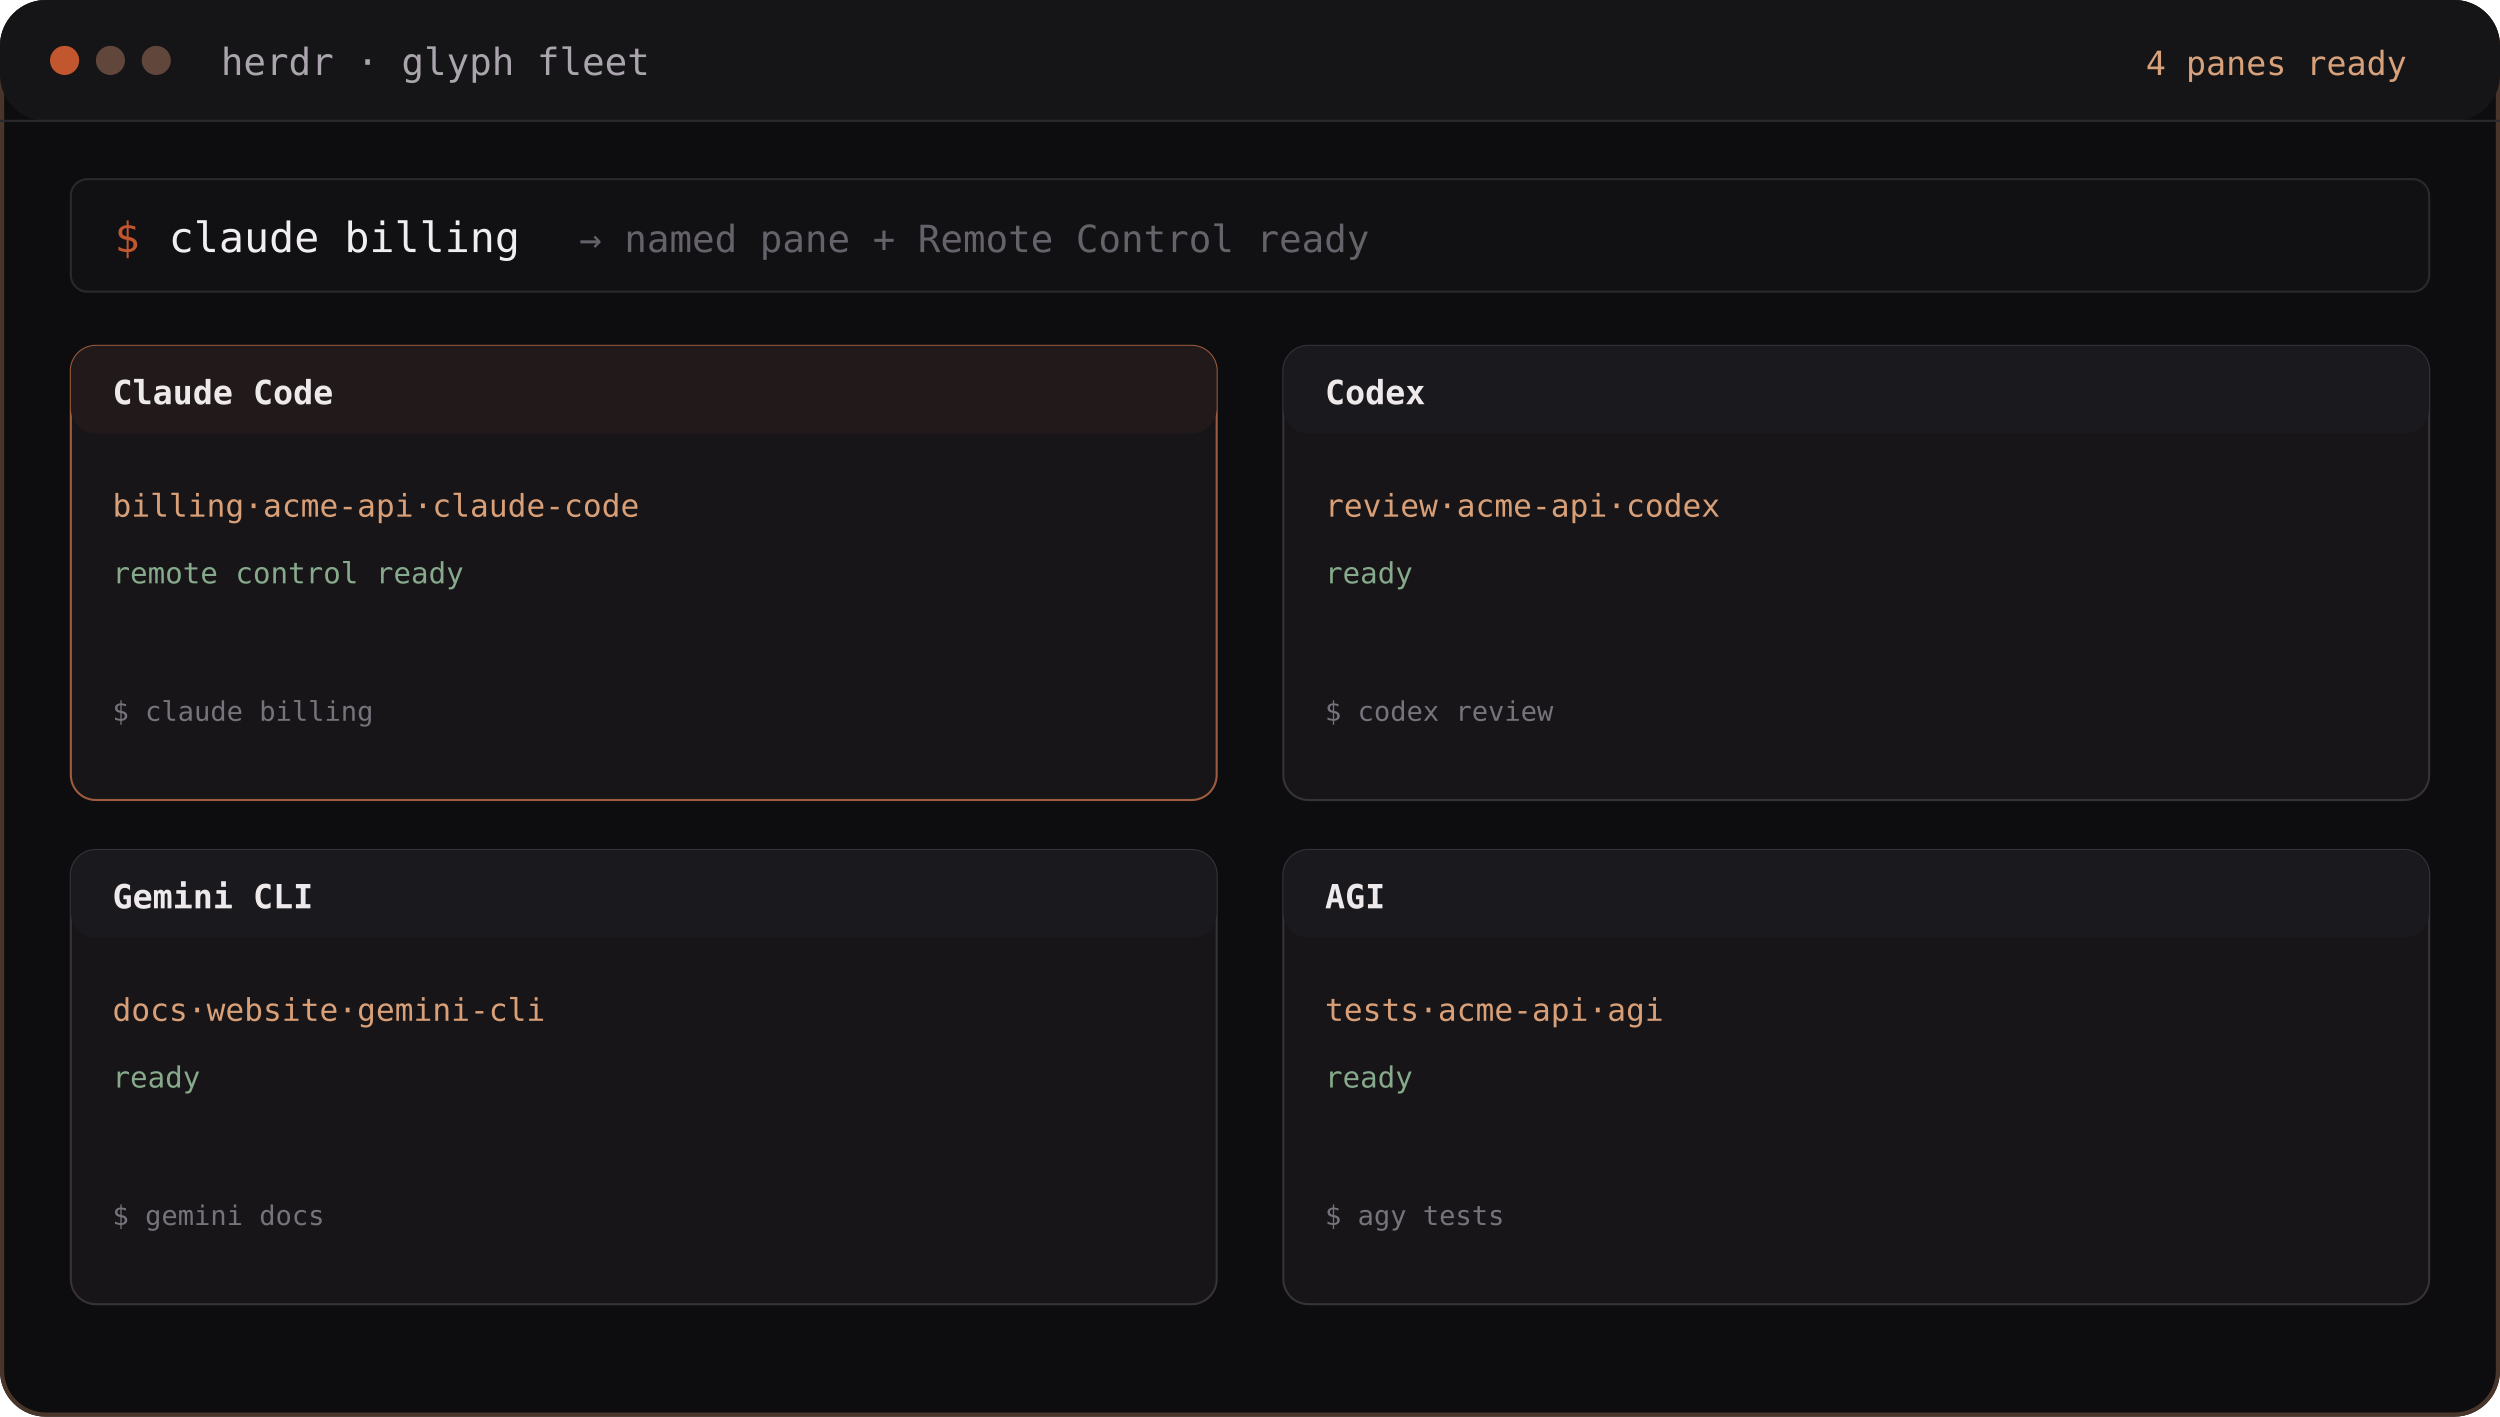
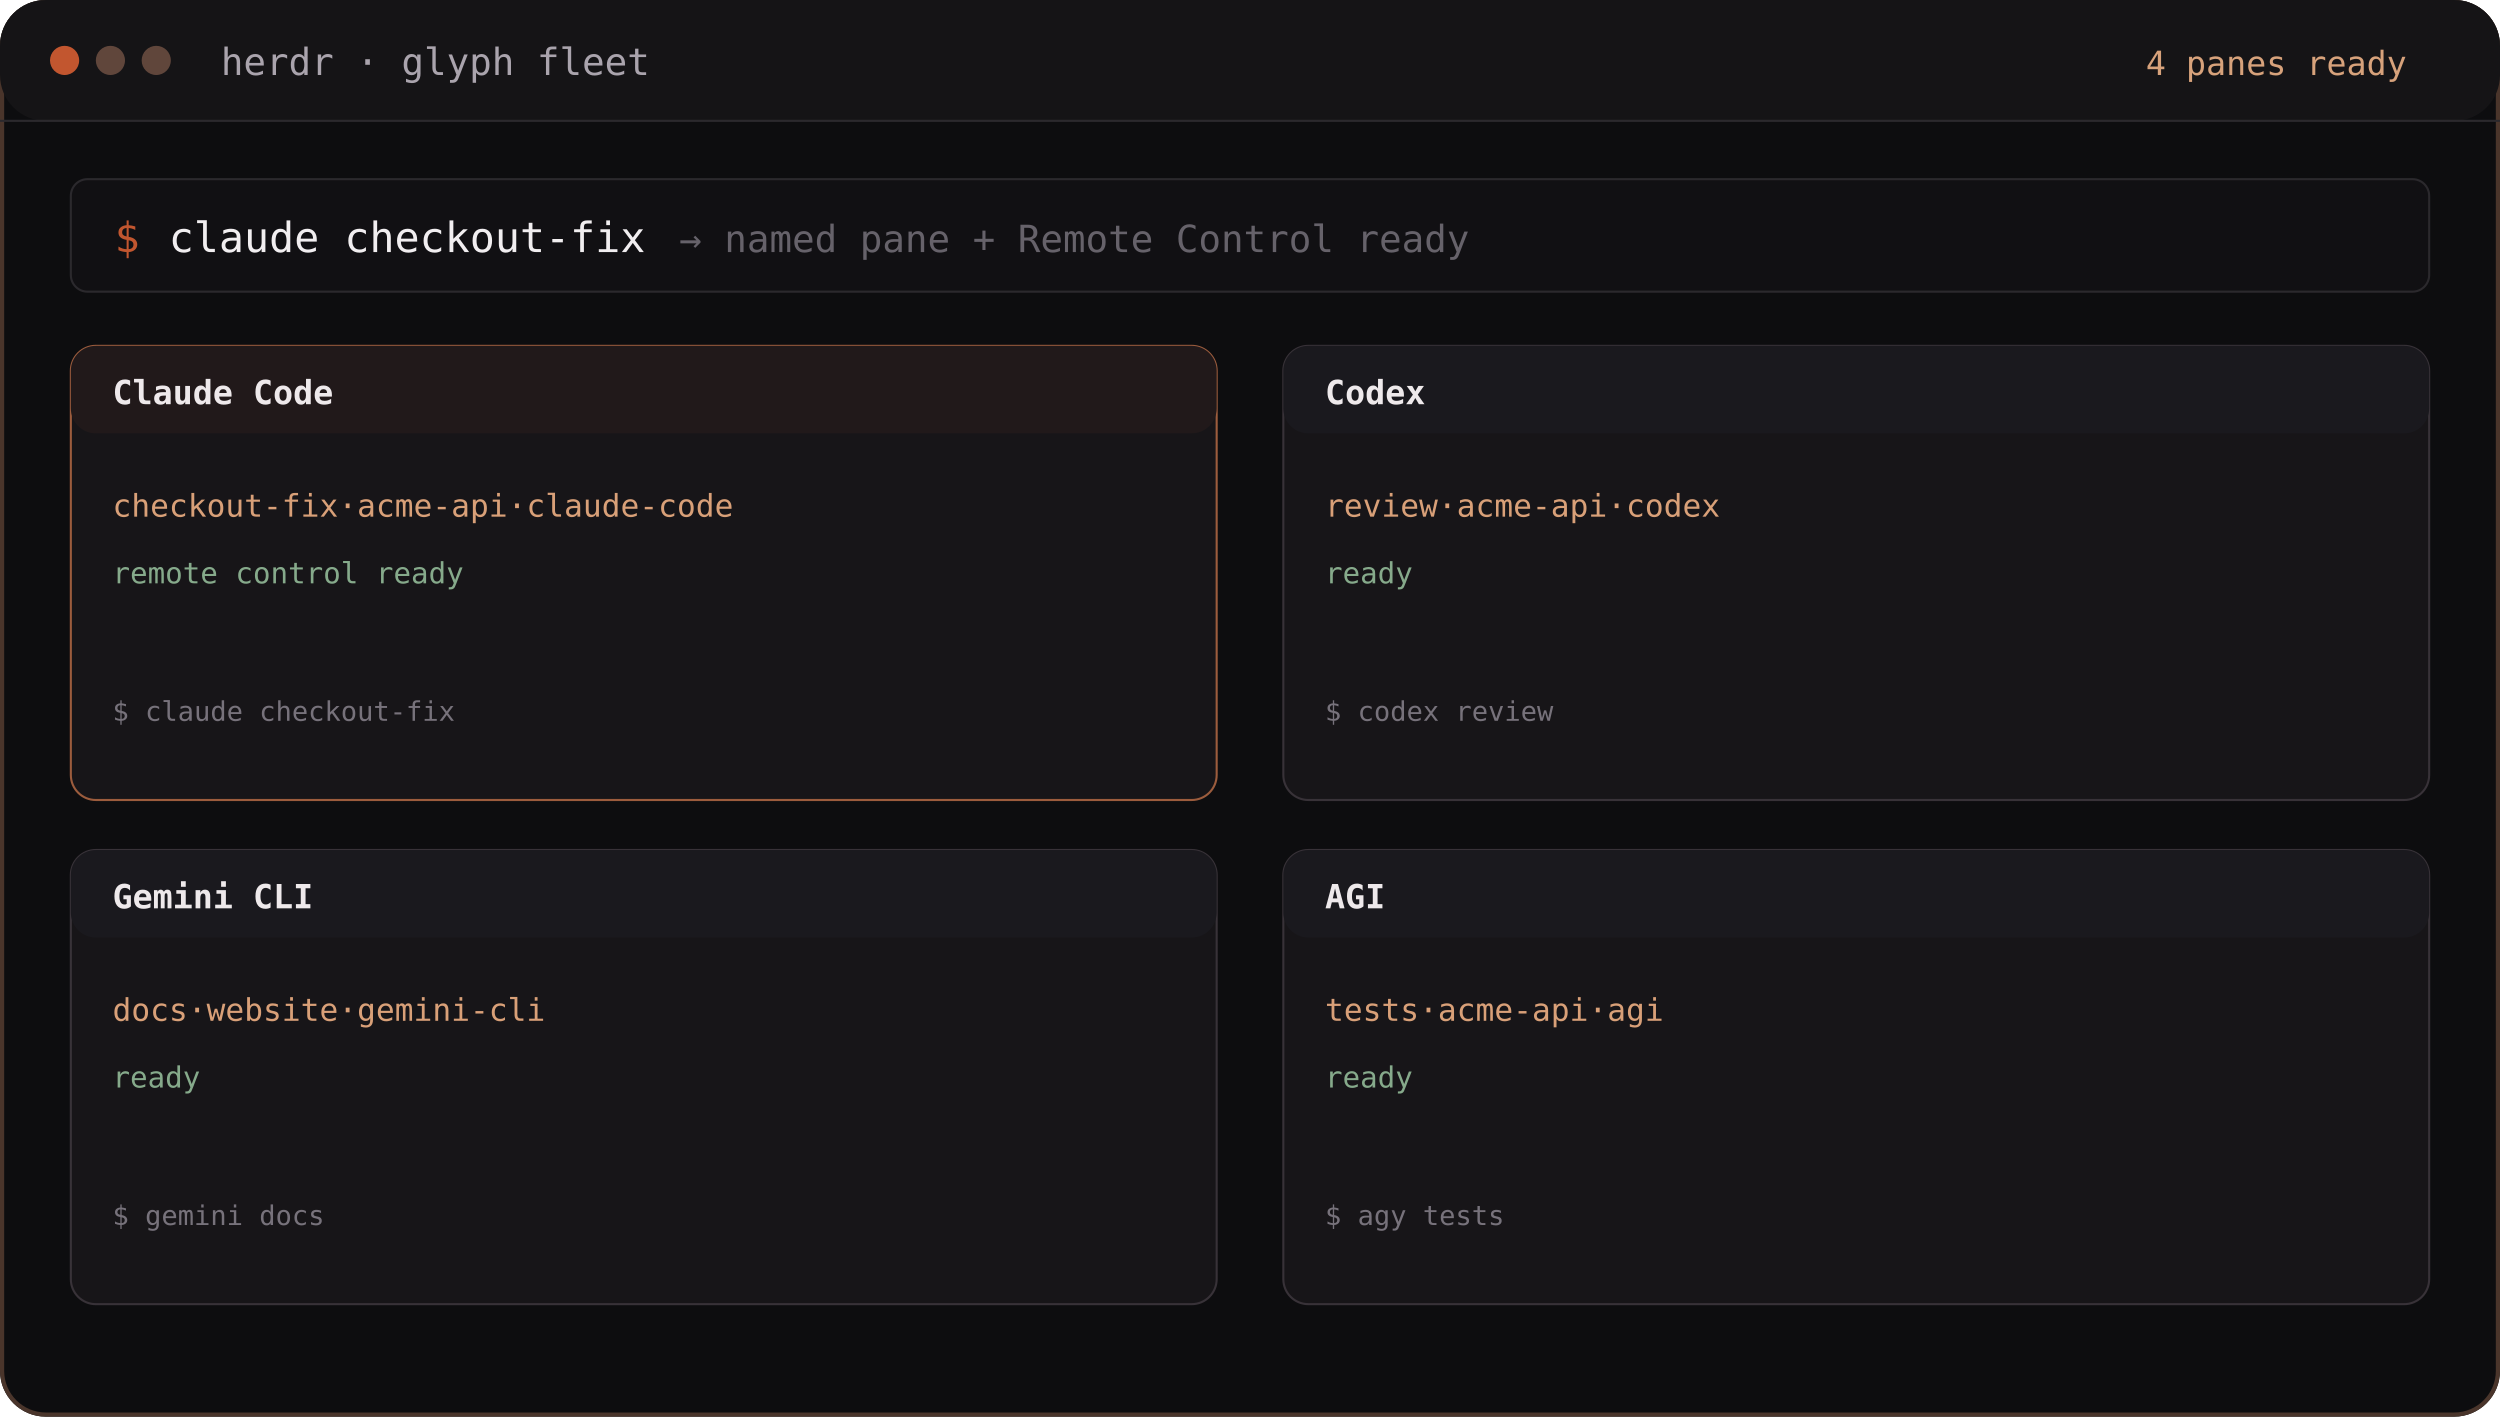
<svg xmlns="http://www.w3.org/2000/svg" viewBox="0 0 1200 680" role="img" aria-labelledby="title desc">
  <rect width="1200" height="680" rx="22" fill="#0d0d0f" />
  <rect x="1" y="1" width="1198" height="678" rx="21" fill="none" stroke="#4a352b" stroke-width="2" />
  <rect width="1200" height="58" rx="22" fill="#151416" />
  <path d="M0 58h1200" stroke="#2b292d" />
  <circle cx="31" cy="29" r="7" fill="#c2562f" />
  <circle cx="53" cy="29" r="7" fill="#60463b" />
  <circle cx="75" cy="29" r="7" fill="#60463b" />
  <text x="106" y="36" fill="#aaa4ad" font-family="monospace" font-size="18">herdr · glyph fleet</text>
  <text x="1030" y="36" fill="#d7a27b" font-family="monospace" font-size="16">4 panes ready</text>
  <rect x="34" y="86" width="1132" height="54" rx="8" fill="#111013" stroke="#2b292d" />
  <text x="55" y="121" fill="#c2562f" font-family="monospace" font-size="20">$</text>
-   <text x="81" y="121" fill="#f1eef0" font-family="monospace" font-size="20">claude billing</text>
-   <text x="278" y="121" fill="#66626a" font-family="monospace" font-size="18">→ named pane + Remote Control ready</text>
+   <text x="81" y="121" fill="#f1eef0" font-family="monospace" font-size="20">claude checkout-fix</text>
+   <text x="326" y="121" fill="#66626a" font-family="monospace" font-size="18">→ named pane + Remote Control ready</text>
  <g transform="translate(34 166)">
    <rect width="550" height="218" rx="12" fill="#171518" stroke="#9c5c3d" />
    <rect width="550" height="42" rx="12" fill="#21191a" />
    <text x="20" y="28" fill="#eee9eb" font-family="monospace" font-size="16" font-weight="600">Claude Code</text>
-     <text x="20" y="82" fill="#d9a078" font-family="monospace" font-size="15">billing·acme-api·claude-code</text>
+     <text x="20" y="82" fill="#d9a078" font-family="monospace" font-size="15">checkout-fix·acme-api·claude-code</text>
    <text x="20" y="114" fill="#86aa8b" font-family="monospace" font-size="14">remote control ready</text>
-     <text x="20" y="180" fill="#77727b" font-family="monospace" font-size="13">$ claude billing</text>
+     <text x="20" y="180" fill="#77727b" font-family="monospace" font-size="13">$ claude checkout-fix</text>
  </g>
  <g transform="translate(616 166)">
    <rect width="550" height="218" rx="12" fill="#171518" stroke="#383238" />
    <rect width="550" height="42" rx="12" fill="#1a191e" />
    <text x="20" y="28" fill="#eee9eb" font-family="monospace" font-size="16" font-weight="600">Codex</text>
    <text x="20" y="82" fill="#d9a078" font-family="monospace" font-size="15">review·acme-api·codex</text>
    <text x="20" y="114" fill="#86aa8b" font-family="monospace" font-size="14">ready</text>
    <text x="20" y="180" fill="#77727b" font-family="monospace" font-size="13">$ codex review</text>
  </g>
  <g transform="translate(34 408)">
    <rect width="550" height="218" rx="12" fill="#171518" stroke="#383238" />
    <rect width="550" height="42" rx="12" fill="#1a191e" />
    <text x="20" y="28" fill="#eee9eb" font-family="monospace" font-size="16" font-weight="600">Gemini CLI</text>
    <text x="20" y="82" fill="#d9a078" font-family="monospace" font-size="15">docs·website·gemini-cli</text>
    <text x="20" y="114" fill="#86aa8b" font-family="monospace" font-size="14">ready</text>
    <text x="20" y="180" fill="#77727b" font-family="monospace" font-size="13">$ gemini docs</text>
  </g>
  <g transform="translate(616 408)">
    <rect width="550" height="218" rx="12" fill="#171518" stroke="#383238" />
    <rect width="550" height="42" rx="12" fill="#1a191e" />
    <text x="20" y="28" fill="#eee9eb" font-family="monospace" font-size="16" font-weight="600">AGI</text>
    <text x="20" y="82" fill="#d9a078" font-family="monospace" font-size="15">tests·acme-api·agi</text>
    <text x="20" y="114" fill="#86aa8b" font-family="monospace" font-size="14">ready</text>
    <text x="20" y="180" fill="#77727b" font-family="monospace" font-size="13">$ agy tests</text>
  </g>
</svg>
